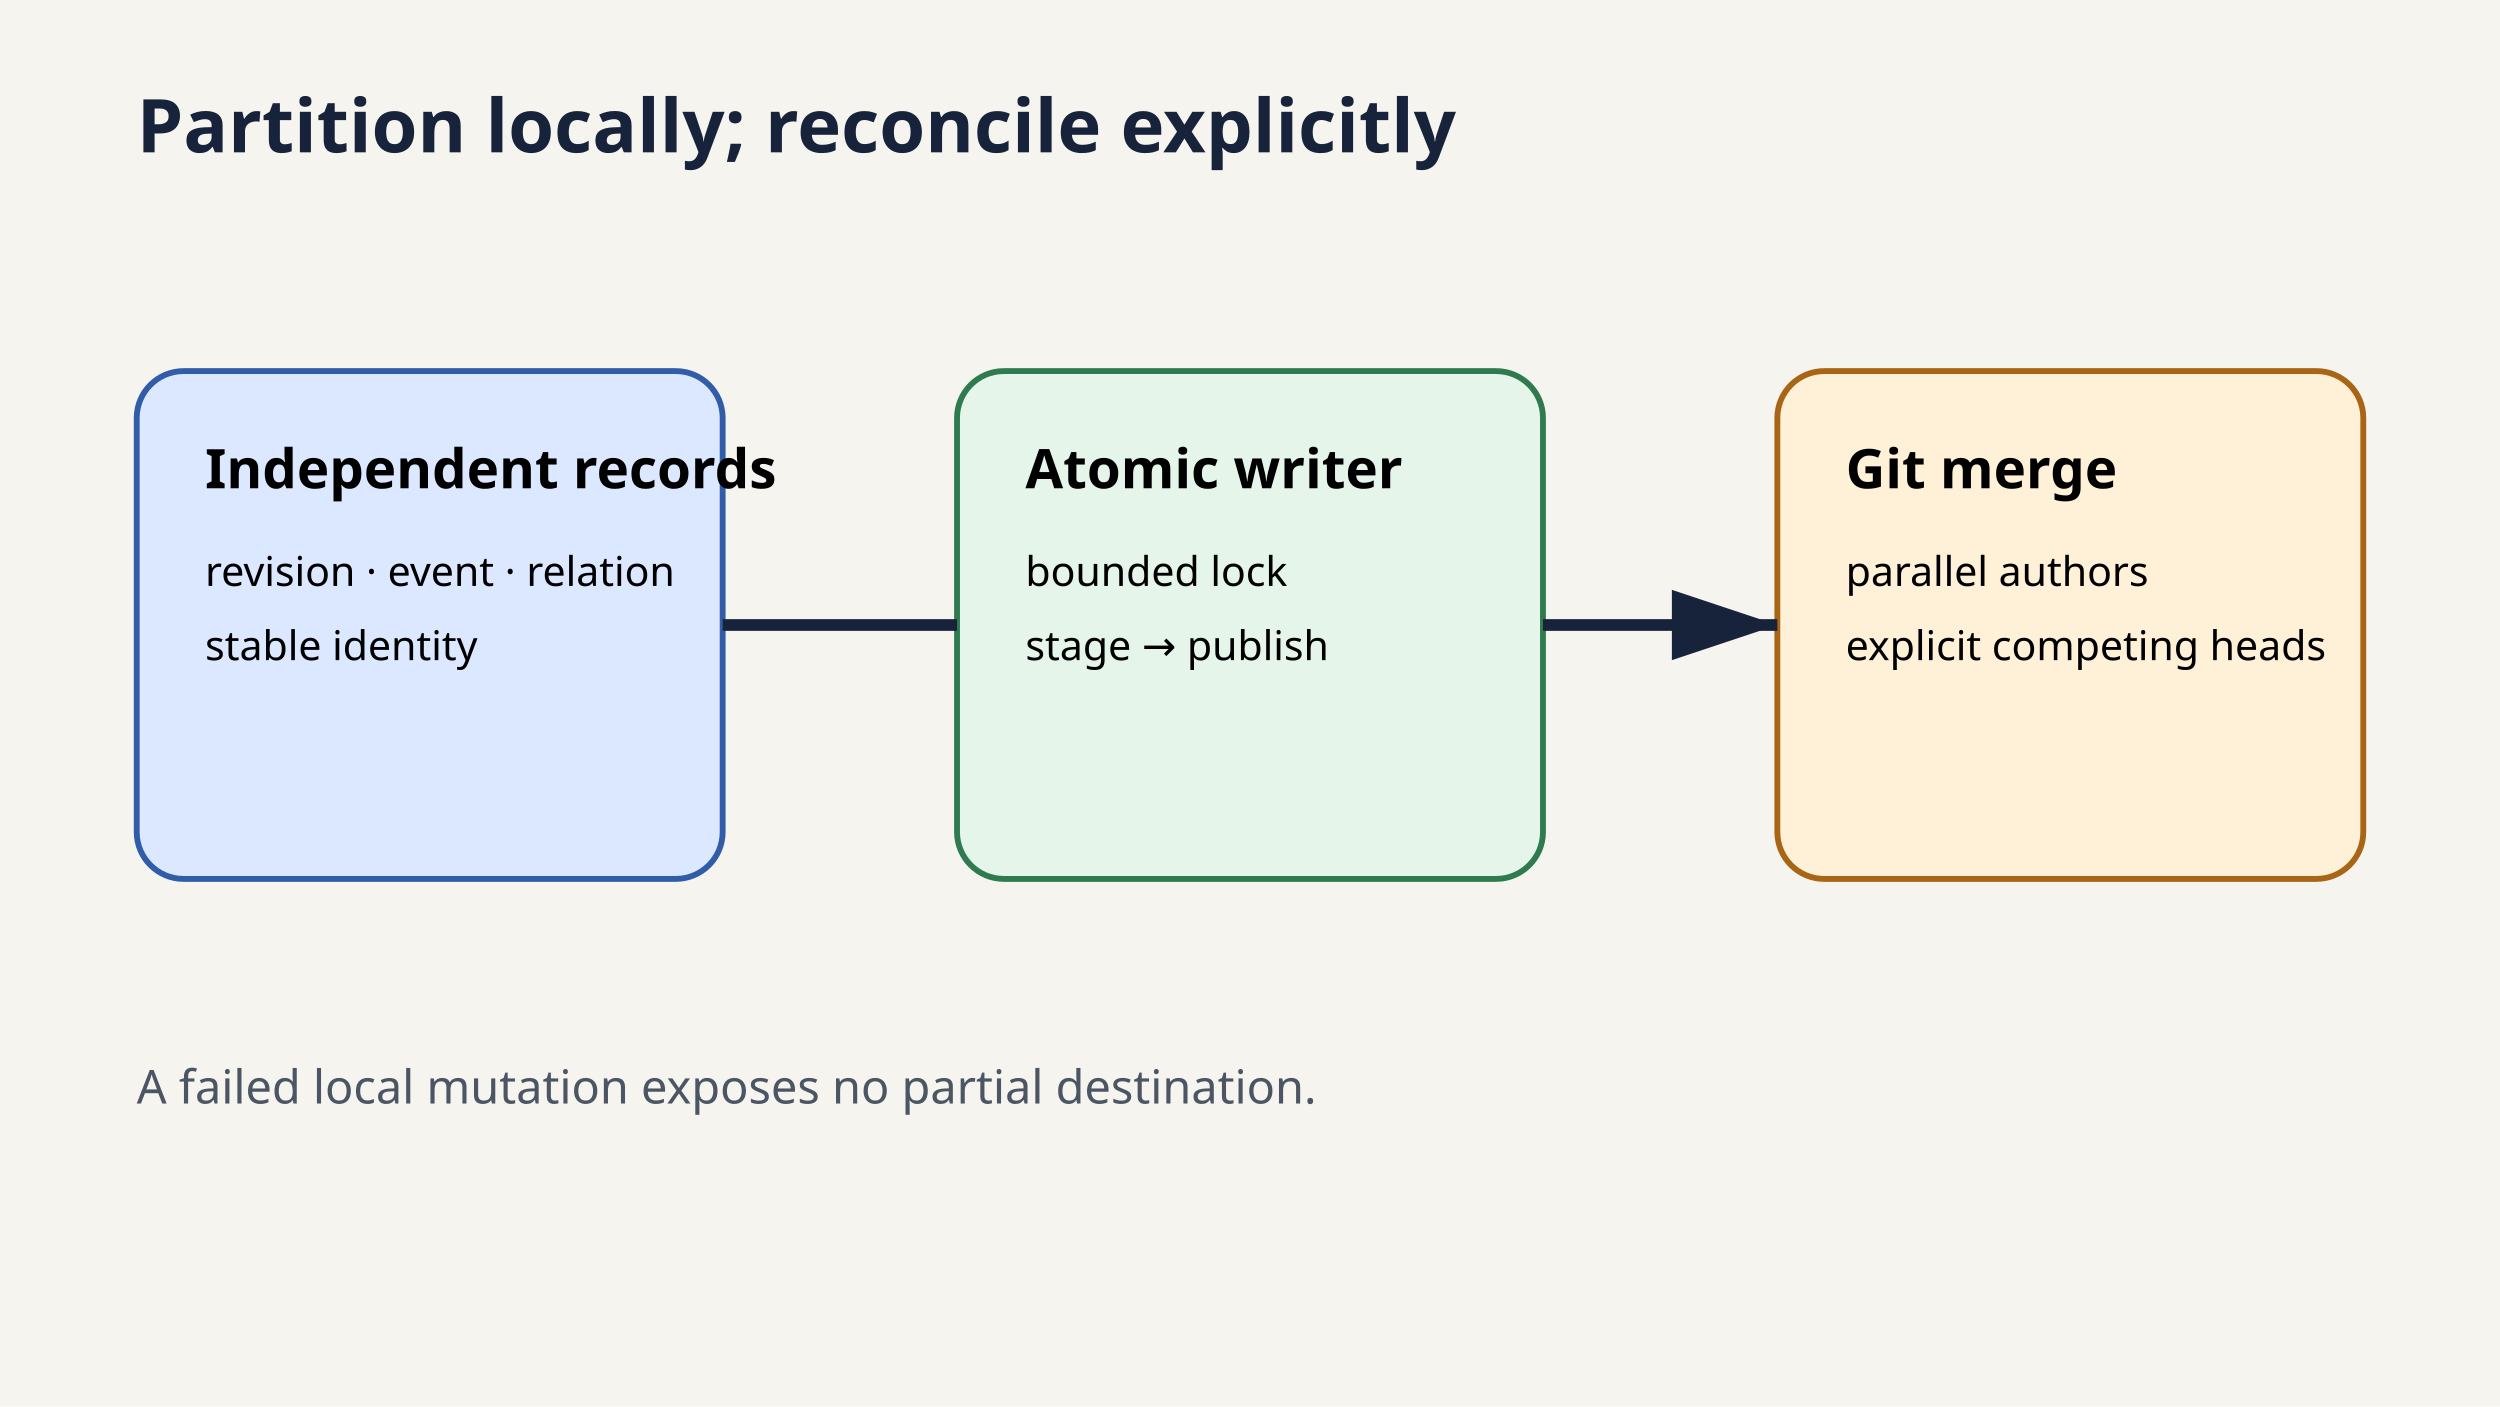
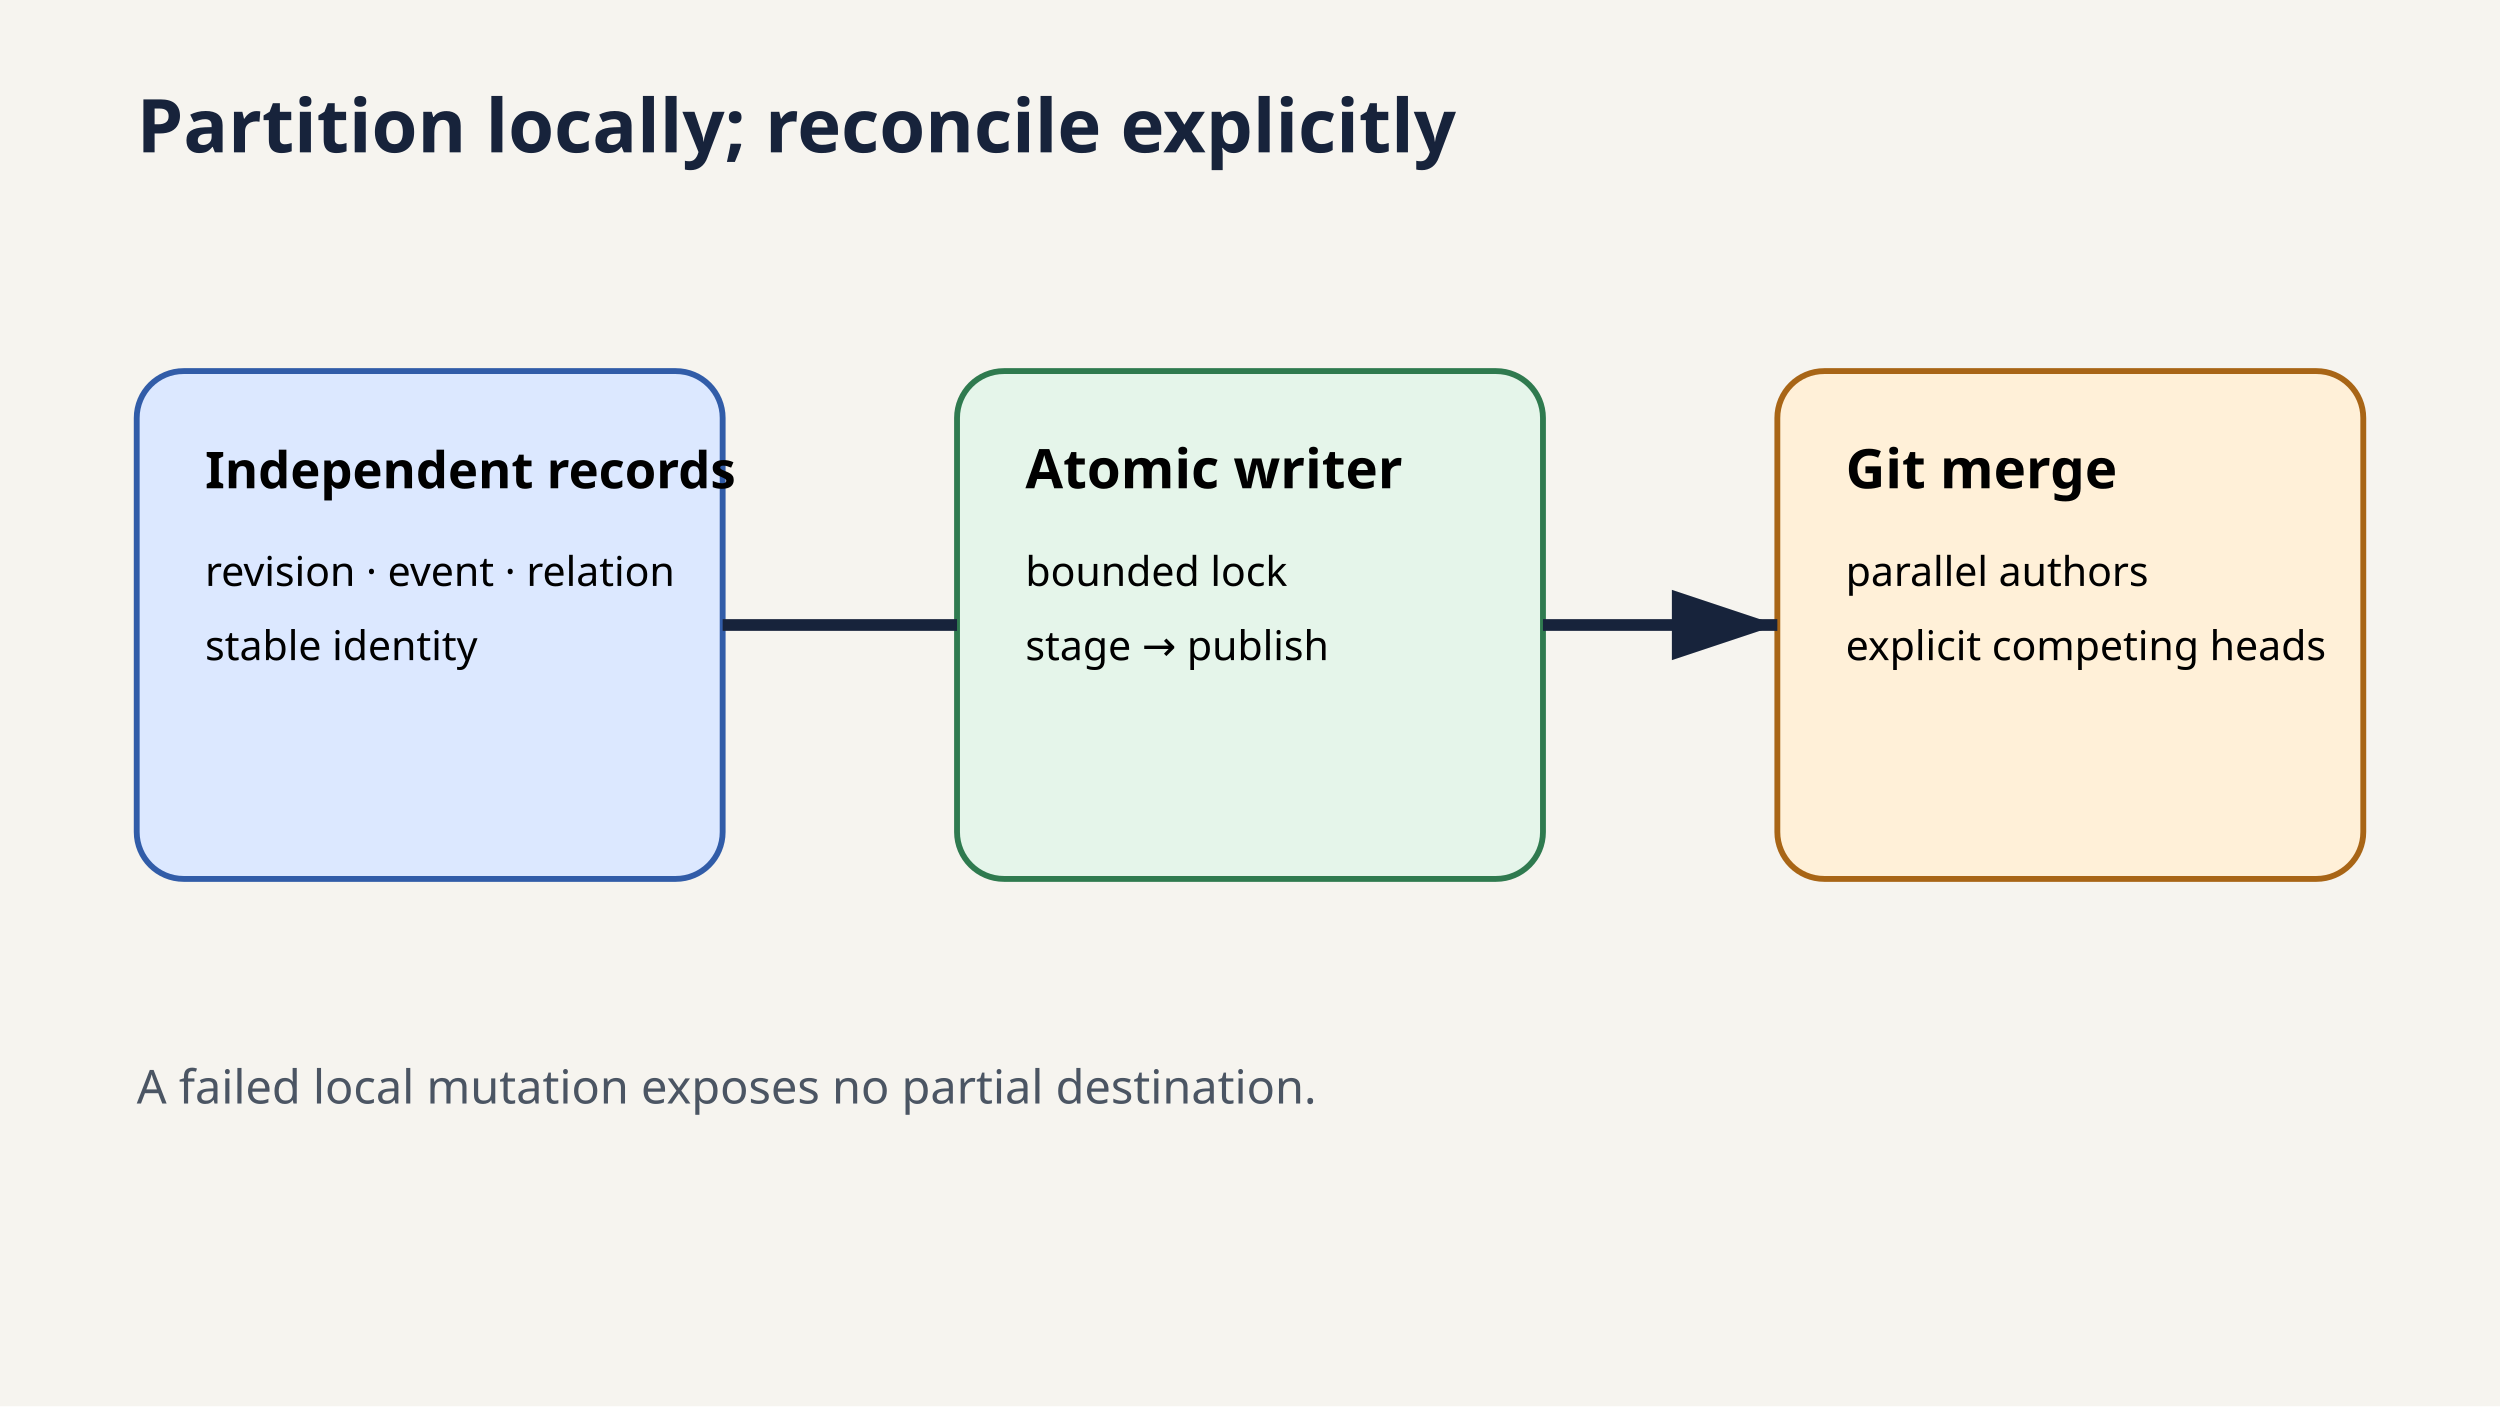
<svg xmlns="http://www.w3.org/2000/svg" viewBox="0 0 1280 720" role="img" aria-labelledby="title desc">
  <rect width="1280" height="720" fill="#f6f4ef" />
  <text x="70" y="78" font-family="system-ui" font-size="38" font-weight="700" fill="#17233b">Partition locally; reconcile explicitly</text>
  <g font-family="system-ui">
    <rect id="record" x="70" y="190" width="300" height="260" rx="24" fill="#dce8ff" stroke="#315ca8" stroke-width="3" />
-     <text x="105" y="250" font-size="28" font-weight="700">Independent records</text>
+     <text x="105" y="250" font-size="26" font-weight="700">Independent records</text>
    <text x="105" y="300" font-size="21">revision · event · relation</text>
    <text x="105" y="338" font-size="21">stable identity</text>
    <rect id="writer" x="490" y="190" width="300" height="260" rx="24" fill="#e5f5ea" stroke="#2f7a4f" stroke-width="3" />
    <text x="525" y="250" font-size="28" font-weight="700">Atomic writer</text>
    <text x="525" y="300" font-size="21">bounded lock</text>
    <text x="525" y="338" font-size="21">stage → publish</text>
    <rect id="git" x="910" y="190" width="300" height="260" rx="24" fill="#fff0d8" stroke="#a86516" stroke-width="3" />
    <text x="945" y="250" font-size="28" font-weight="700">Git merge</text>
    <text x="945" y="300" font-size="21">parallel authors</text>
    <text x="945" y="338" font-size="21">explicit competing heads</text>
    <path d="M370 320H490M790 320H910" stroke="#17233b" stroke-width="6" marker-end="url(#arrow)" />
    <text x="70" y="565" font-size="24" fill="#4b5563">A failed local mutation exposes no partial destination.</text>
  </g>
  <defs>
    <marker id="arrow" markerWidth="10" markerHeight="10" refX="9" refY="3" orient="auto">
      <path d="M0,0 L0,6 L9,3 z" fill="#17233b" />
    </marker>
  </defs>
</svg>
